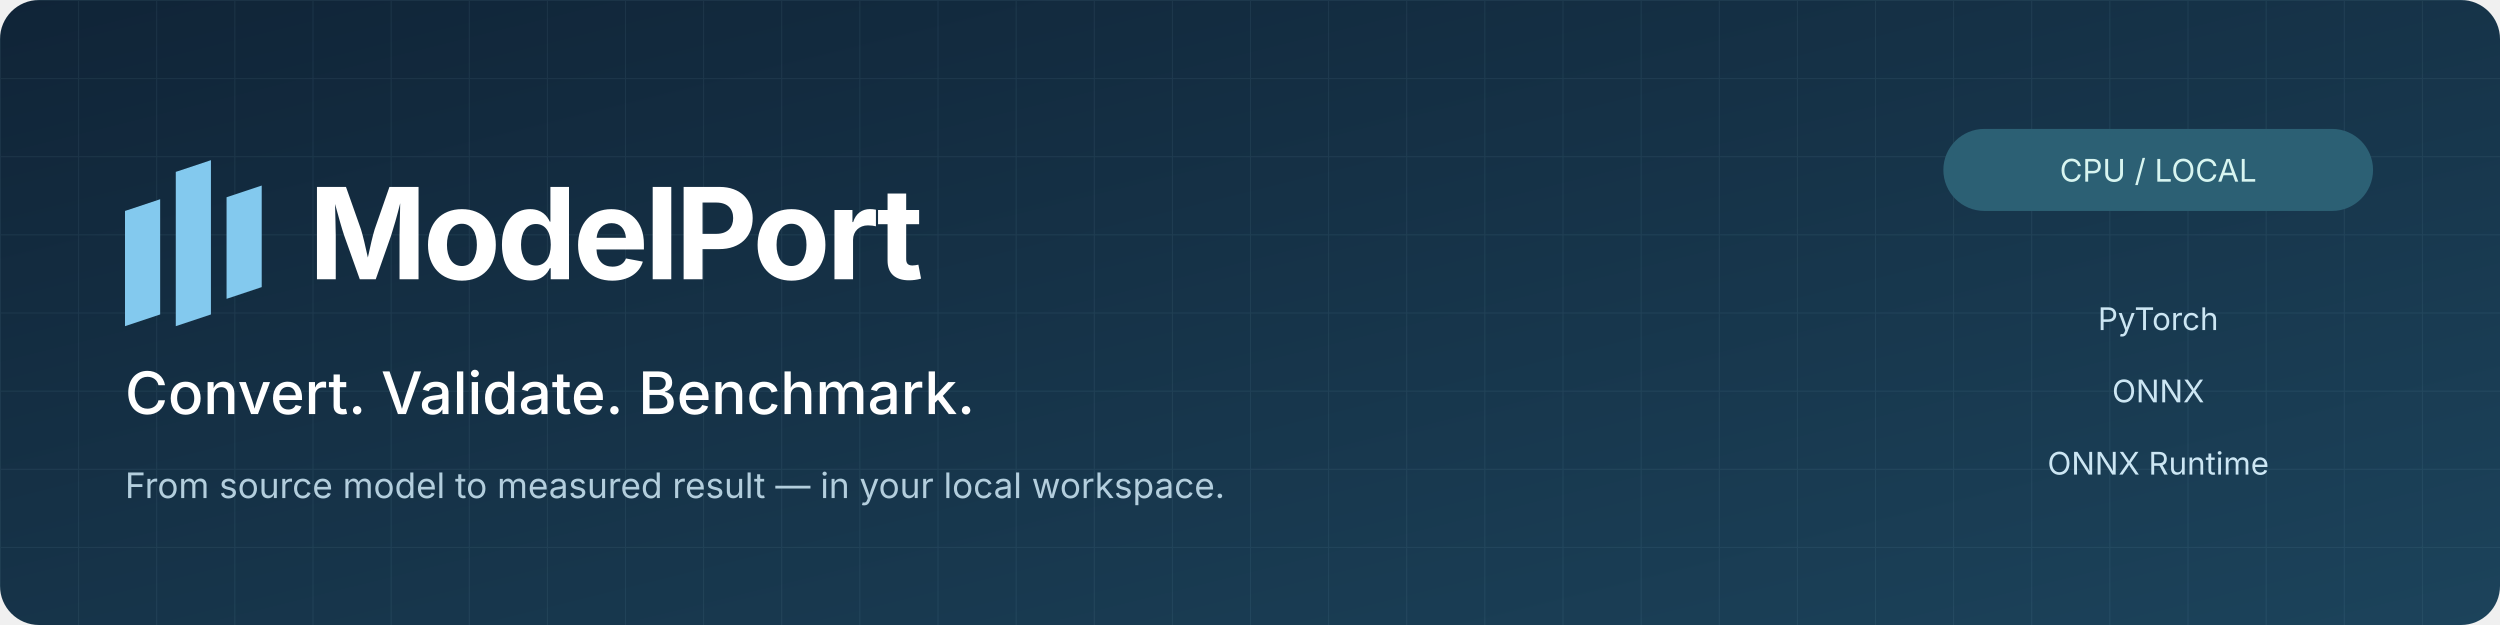
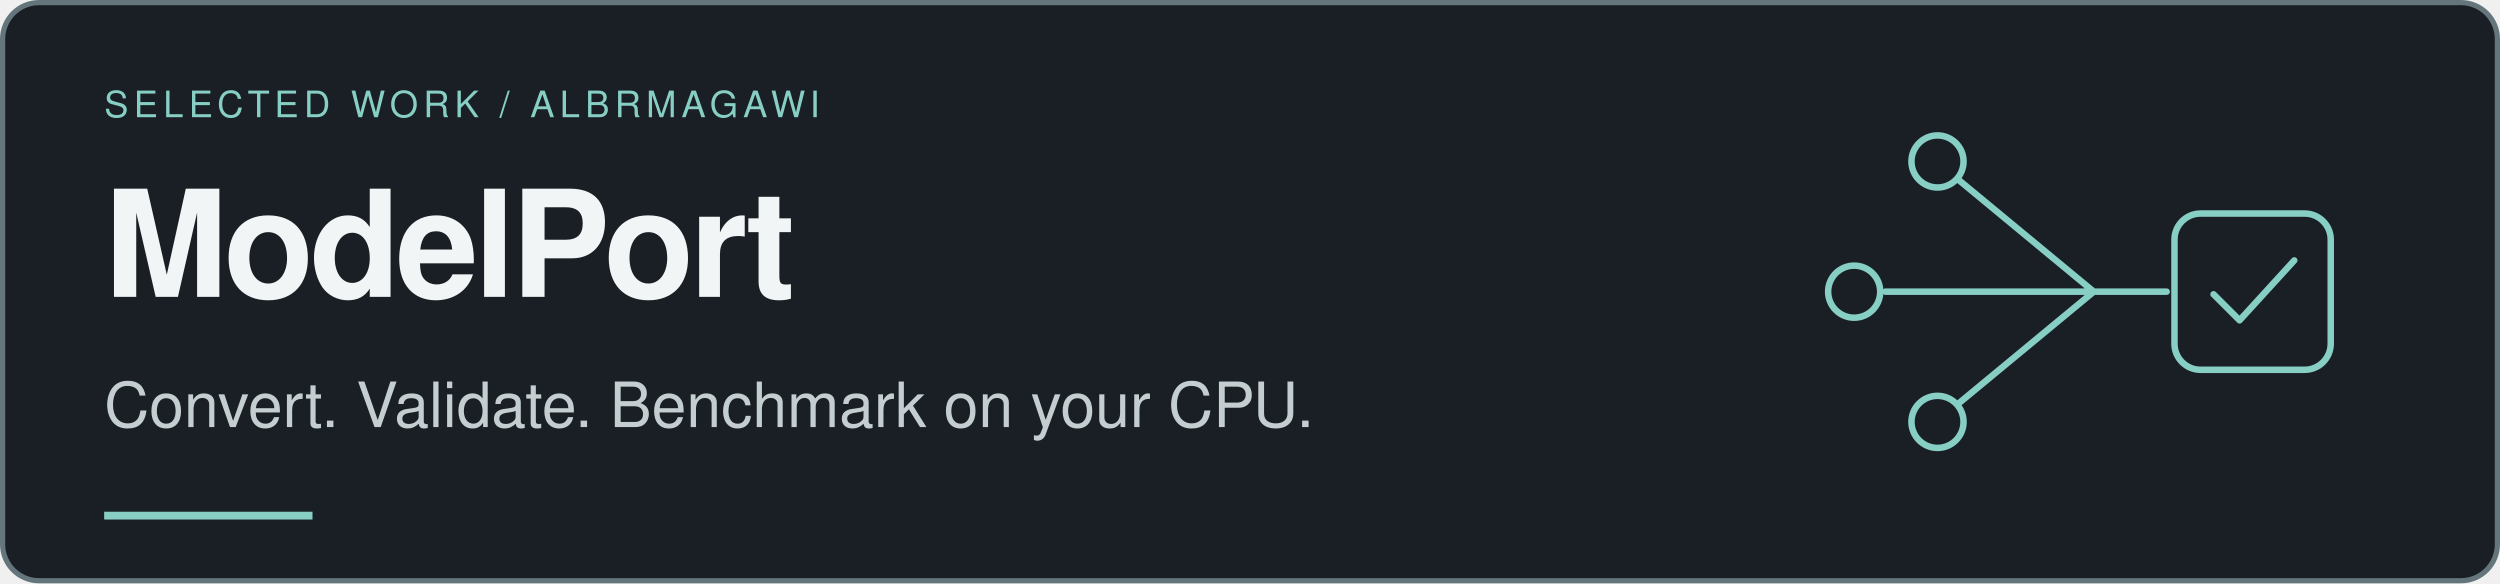
- <svg xmlns="http://www.w3.org/2000/svg" width="1280" height="320" viewBox="0 0 1280 320" role="img" aria-labelledby="title description">
-   <defs>
-     <linearGradient id="background" x1="0" y1="0" x2="1" y2="1">
-       <stop stop-color="#102437" />
-       <stop offset="1" stop-color="#1c435b" />
-     </linearGradient>
-     <pattern id="grid" width="40" height="40" patternUnits="userSpaceOnUse">
-       <path d="M40 0H0V40" fill="none" stroke="#a5d6e7" stroke-opacity=".07" />
-     </pattern>
-   </defs>
-   <rect width="1280" height="320" rx="20" fill="url(#background)" />
-   <rect width="1280" height="320" rx="20" fill="url(#grid)" />
-   <g fill="#83c9ee">
-     <path d="M64 108l18-6v59l-18 6z" />
-     <path d="M90 88l18-6v79l-18 6z" />
-     <path d="M116 101l18-6v52l-18 6z" />
-   </g>
-   <text x="158" y="143" fill="#ffffff" font-family="Inter,Segoe UI,Arial,sans-serif" font-size="65" font-weight="700" letter-spacing="-2">ModelPort</text>
-   <text x="64" y="212" fill="#ffffff" font-family="Inter,Segoe UI,Arial,sans-serif" font-size="30" font-weight="500">Convert. Validate. Benchmark.</text>
-   <text x="64" y="255" fill="#b3cedd" font-family="Inter,Segoe UI,Arial,sans-serif" font-size="18">From source model to measured result — in your local workspace.</text>
-   <g font-family="Inter,Segoe UI,Arial,sans-serif" font-size="16" text-anchor="middle">
-     <rect x="995" y="66" width="220" height="42" rx="21" fill="#2c6074" />
-     <text x="1105" y="93" fill="#d8f5f0">CPU / LOCAL</text>
-     <text x="1105" y="169" fill="#cce6f3">PyTorch</text>
-     <text x="1105" y="206" fill="#cce6f3">ONNX</text>
-     <text x="1105" y="243" fill="#cce6f3">ONNX Runtime</text>
+ <svg xmlns="http://www.w3.org/2000/svg" width="960" height="224" viewBox="0 0 960 224" role="img" aria-labelledby="title desc">
+   <rect x="1" y="1" width="958" height="222" rx="14" fill="#191f24" stroke="#64757b" stroke-width="2" />
+   <g font-family="Segoe UI, Helvetica, Arial, sans-serif">
+     <text x="40" y="45" font-size="14" fill="#87cec4" letter-spacing="2">SELECTED WORK / ALBRMAGAWI</text>
+     <text x="40" y="114" font-size="57" fill="#f2f5f5" font-weight="650" letter-spacing="-1.7">ModelPort</text>
+     <text x="40" y="164" font-size="24" fill="#c4ced0">Convert. Validate. Benchmark on your CPU.</text>
+     <path d="M40 198h80" stroke="#87cec4" stroke-width="3" />
+     <g fill="none" stroke="#87cec4" stroke-width="2.5" stroke-linecap="round" stroke-linejoin="round">
+       <path d="M752 69l52 43-52 43M724 112h80M804 112h28" />
+       <circle cx="744" cy="62" r="10" fill="#191f24" />
+       <circle cx="712" cy="112" r="10" fill="#191f24" />
+       <circle cx="744" cy="162" r="10" fill="#191f24" />
+       <rect x="835" y="82" width="60" height="60" rx="10" />
+       <path d="M850 113l10 10 21-23" />
+     </g>
  </g>
</svg>
